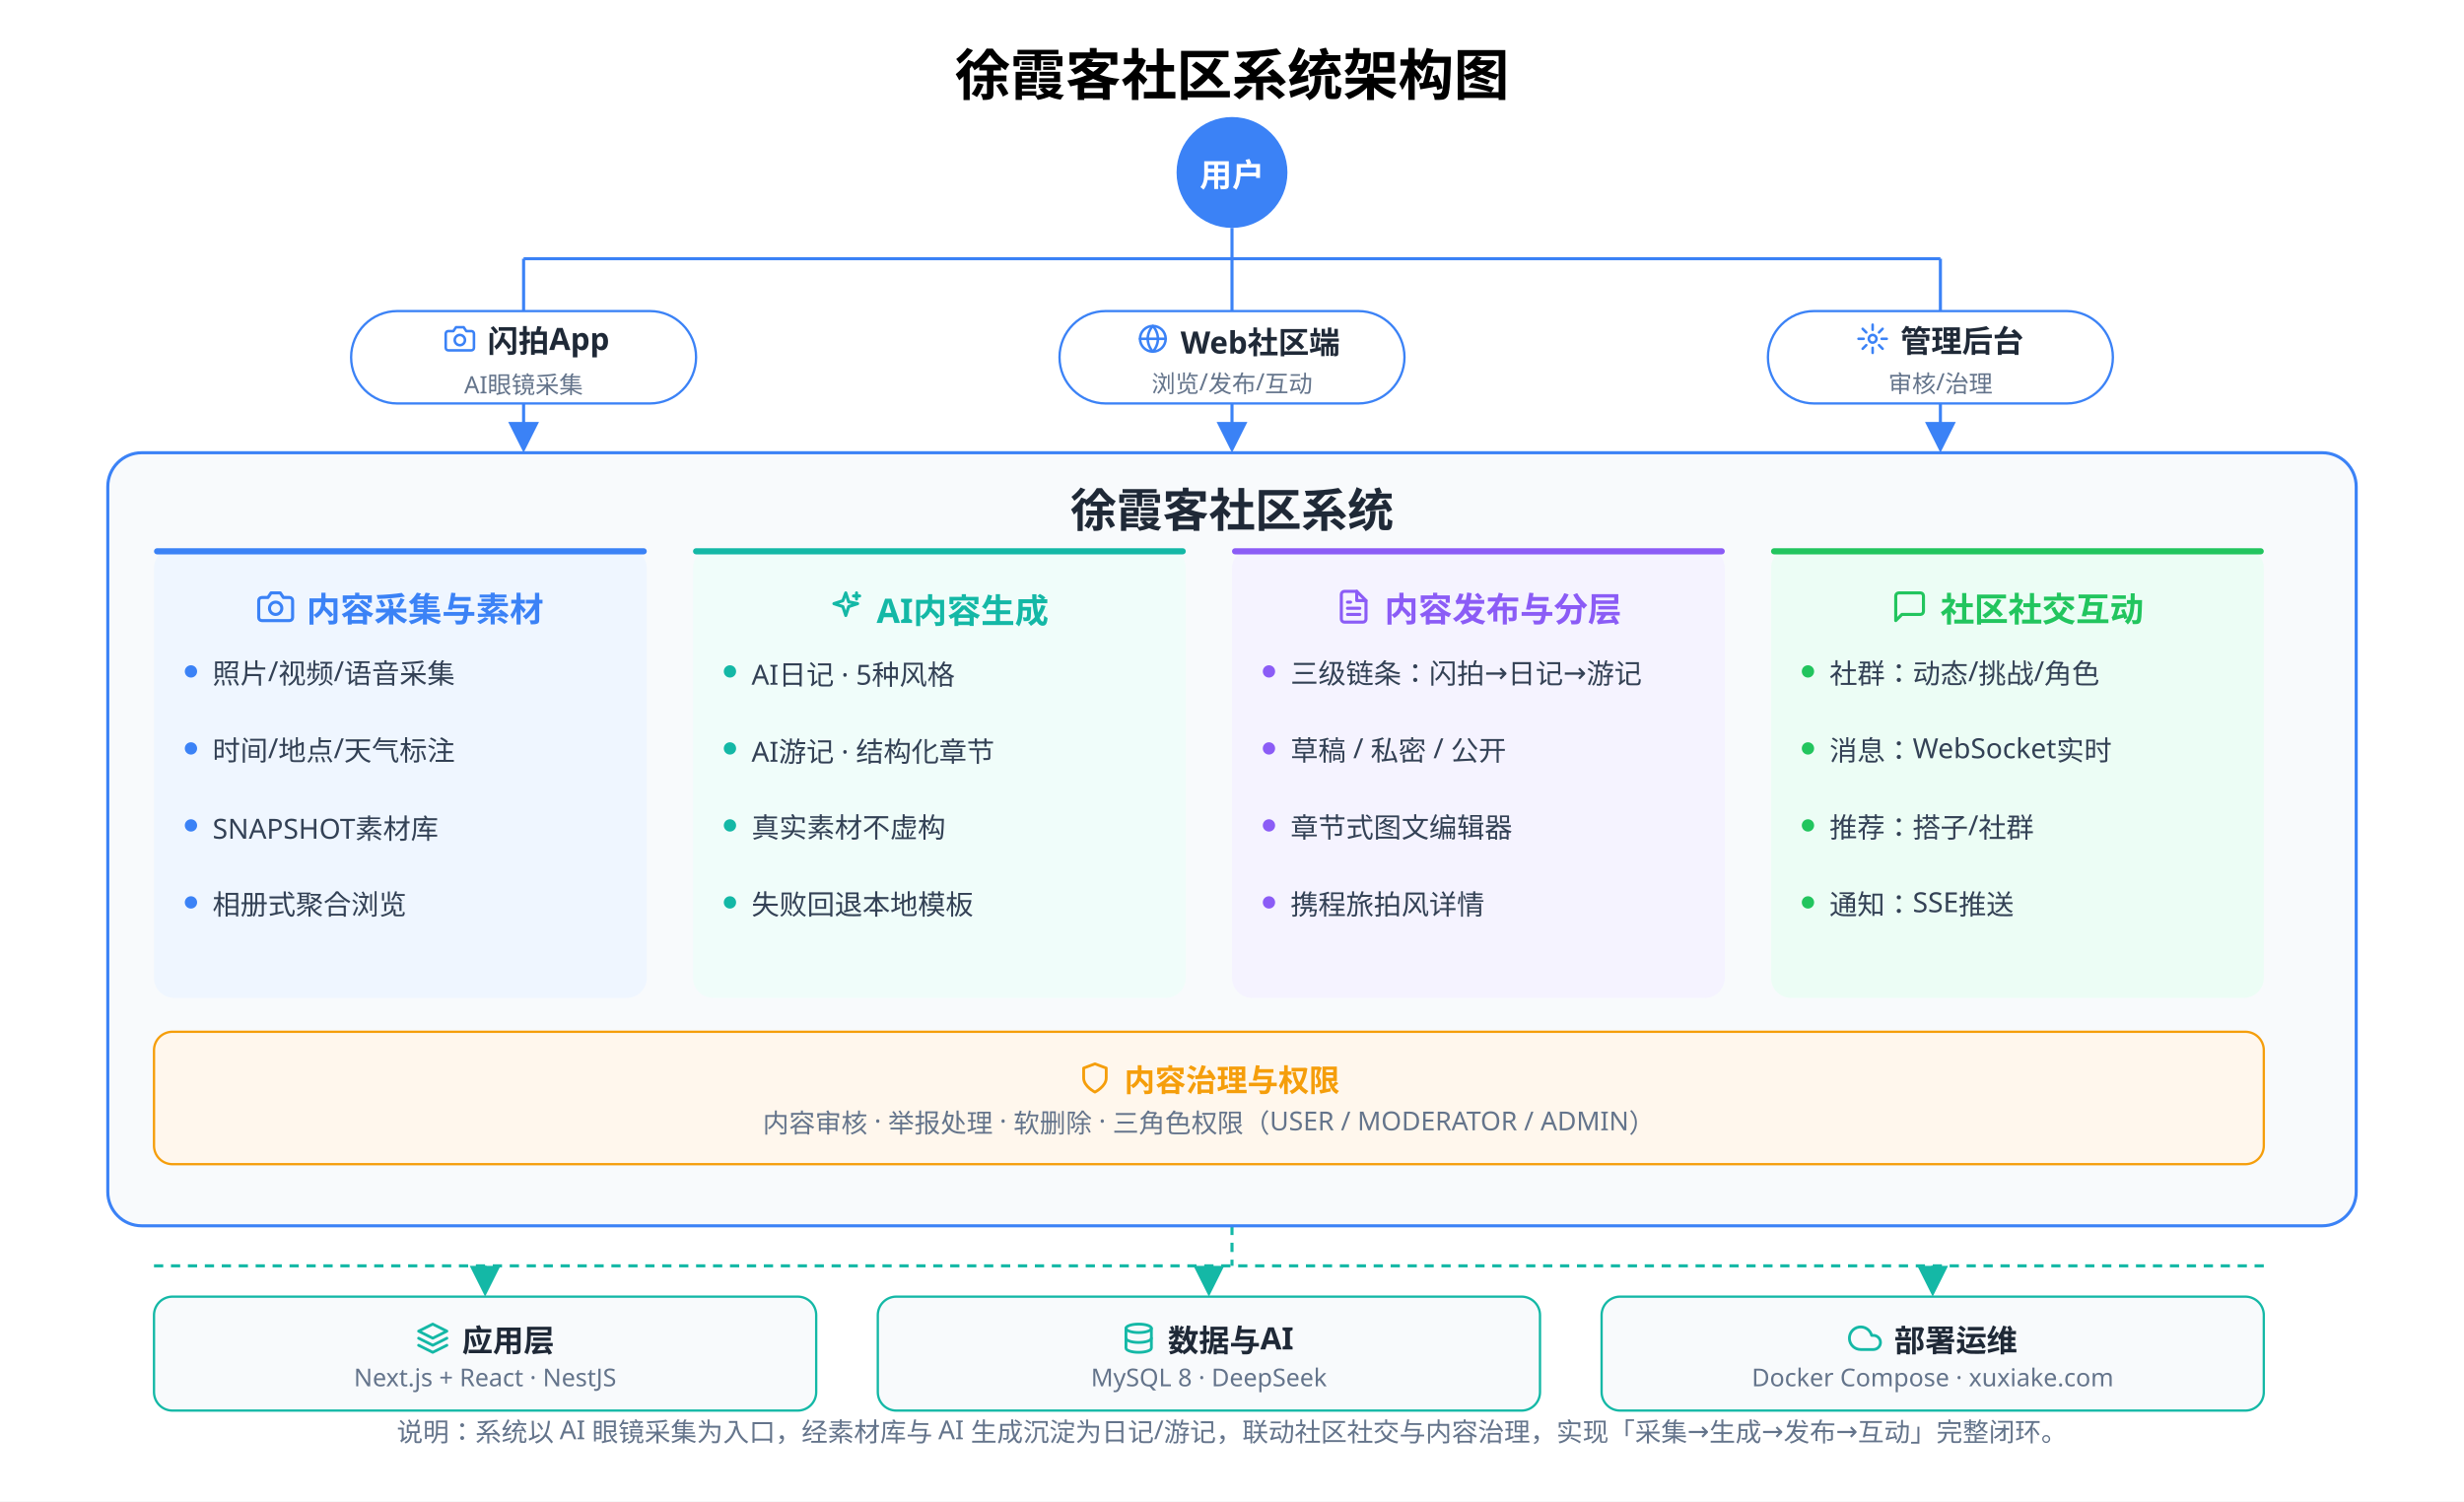
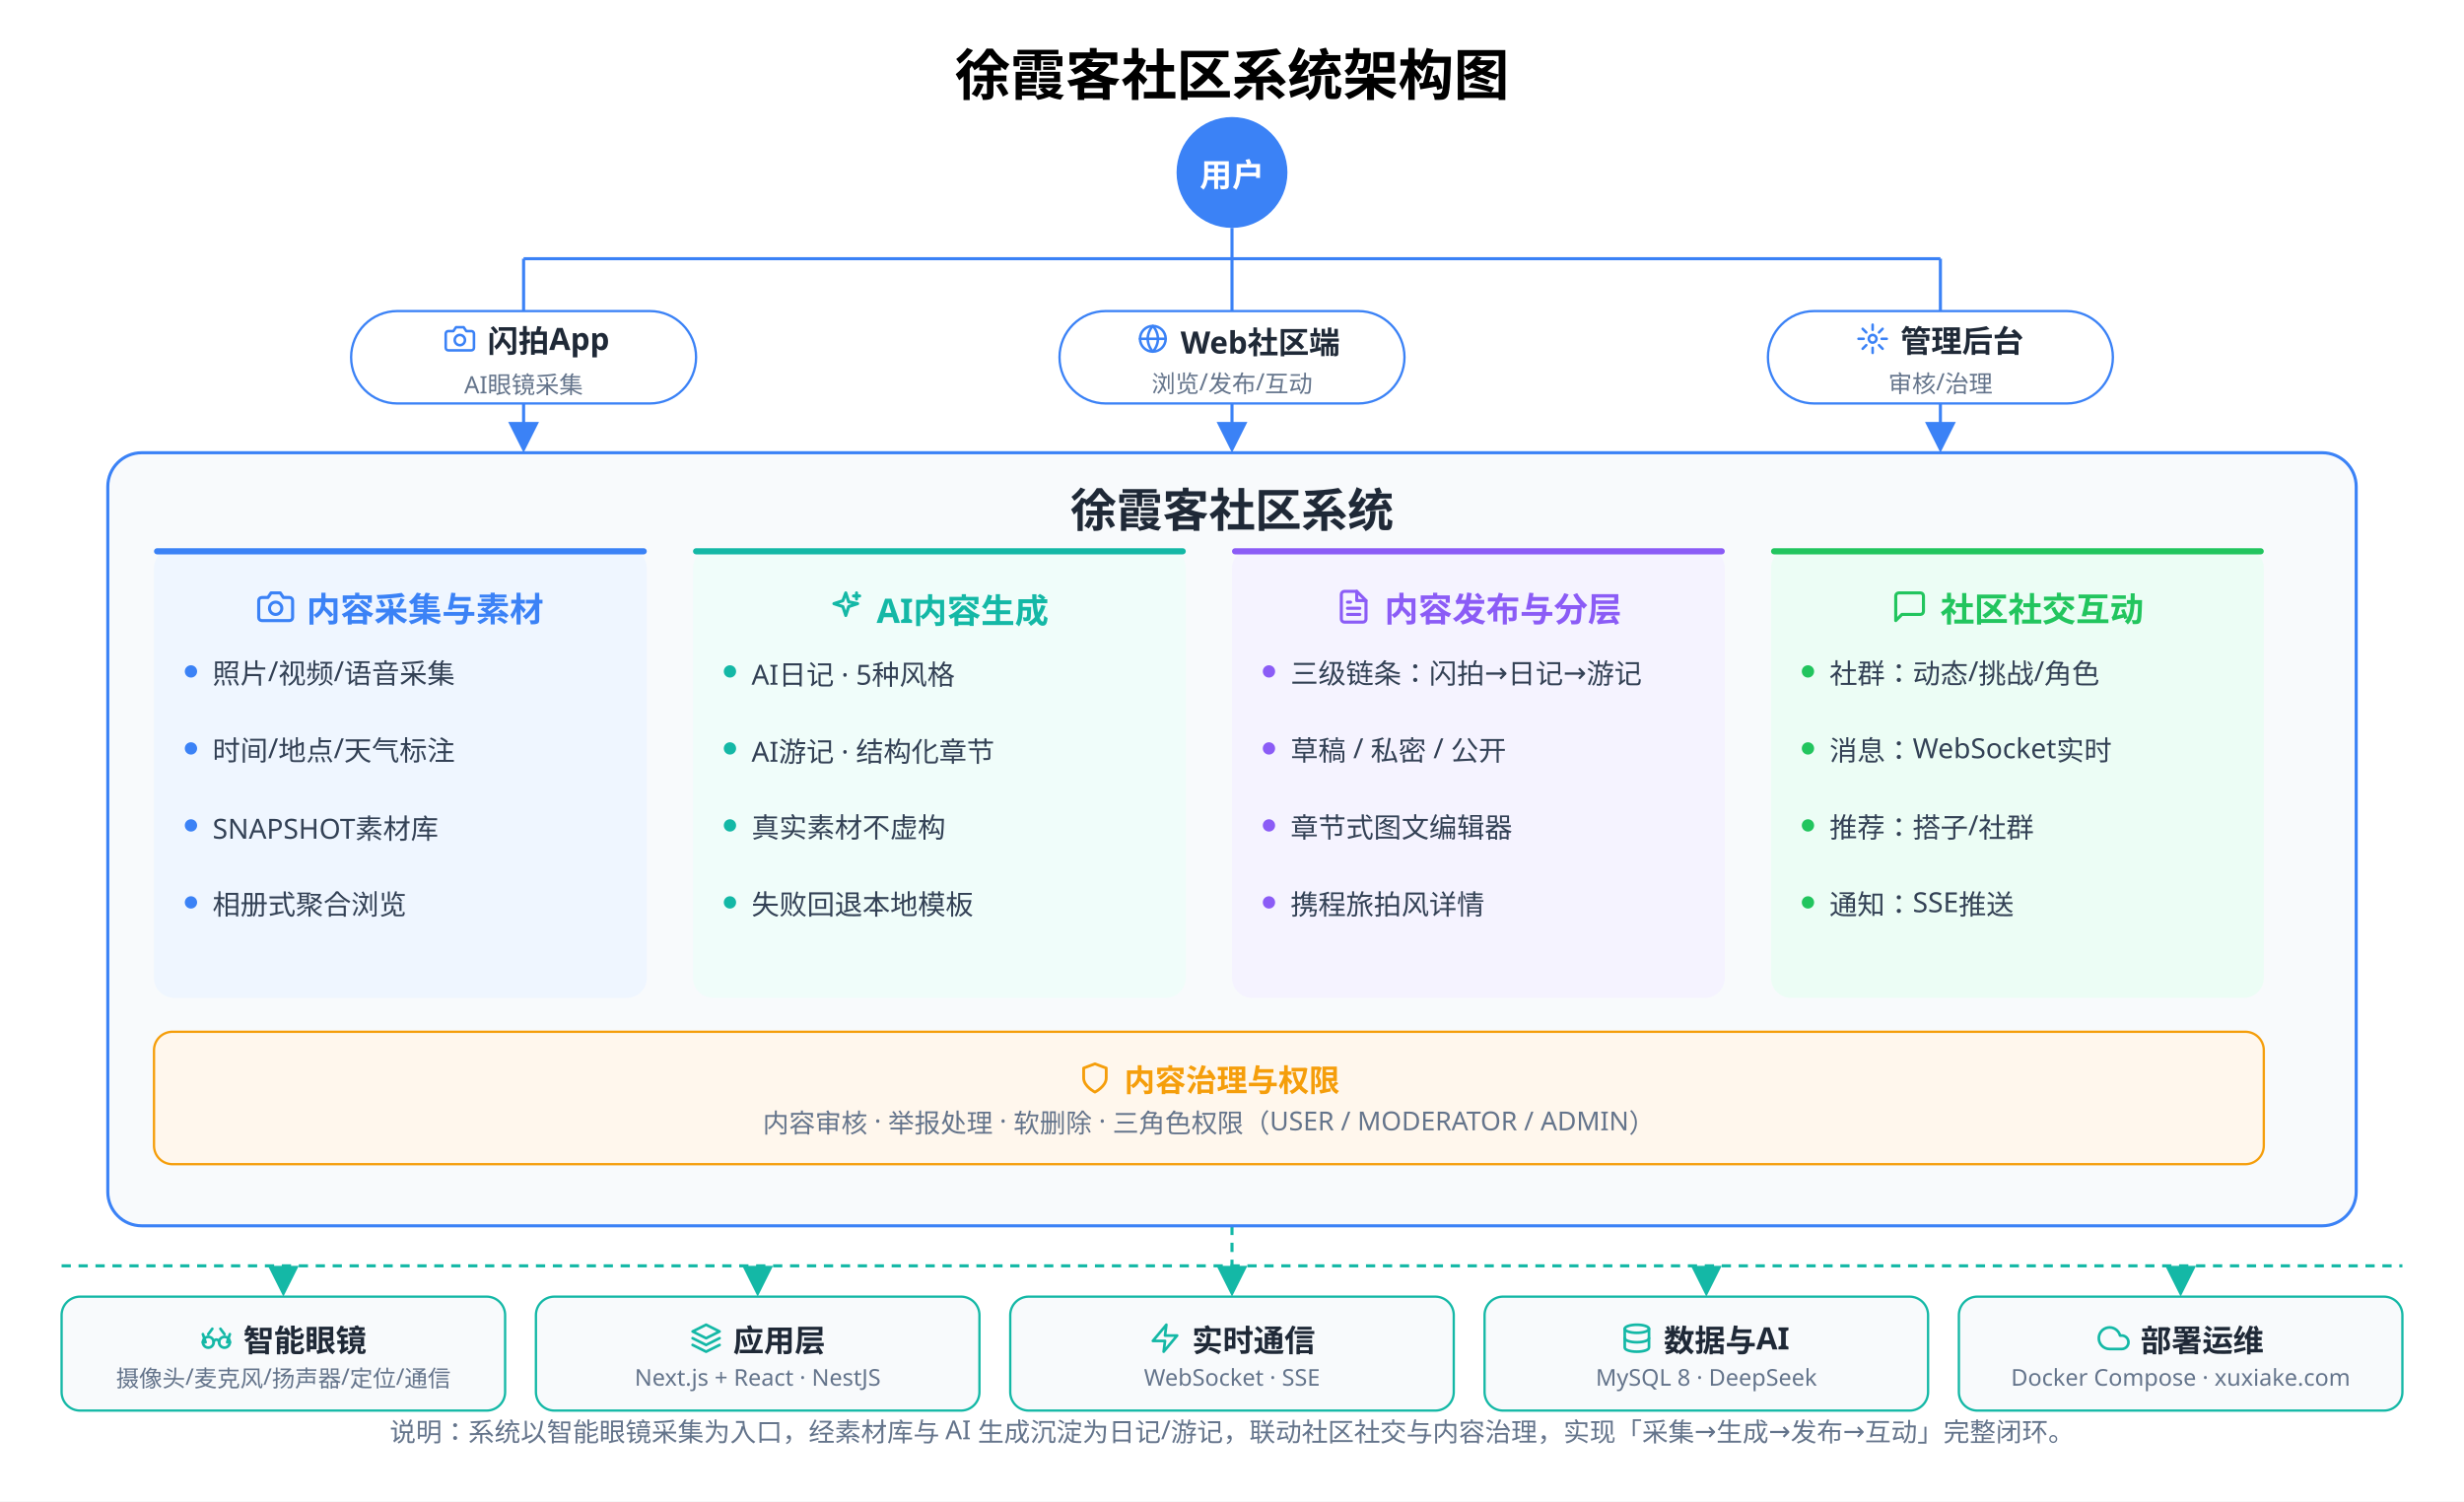
<svg xmlns="http://www.w3.org/2000/svg" width="1600" height="975" viewBox="0 0 1600 975" font-family="Microsoft YaHei, PingFang SC, sans-serif">
  <rect width="1600" height="975" fill="#FFFFFF" />
  <defs>
    <marker id="arrow" markerWidth="10" markerHeight="10" refX="8" refY="5" orient="auto">
      <path d="M0,0 L10,5 L0,10 z" fill="#3B82F6" />
    </marker>
    <marker id="arrowA" markerWidth="10" markerHeight="10" refX="8" refY="5" orient="auto">
      <path d="M0,0 L10,5 L0,10 z" fill="#14B8A6" />
    </marker>
  </defs>
  <text x="800.0" y="46" fill="#000000" font-size="36" font-weight="bold" text-anchor="middle" dominant-baseline="central">徐霞客社区系统架构图</text>
  <line x1="800" y1="148" x2="800" y2="168" stroke="#3B82F6" stroke-width="2" />
  <line x1="340" y1="168" x2="1260" y2="168" stroke="#3B82F6" stroke-width="2" />
  <line x1="340" y1="168" x2="340" y2="202.0" stroke="#3B82F6" stroke-width="2" />
  <line x1="800" y1="168" x2="800" y2="202.0" stroke="#3B82F6" stroke-width="2" />
  <line x1="1260" y1="168" x2="1260" y2="202.0" stroke="#3B82F6" stroke-width="2" />
  <line x1="340" y1="262.0" x2="340" y2="290" stroke="#3B82F6" stroke-width="2" marker-end="url(#arrow)" />
  <line x1="800" y1="262.0" x2="800" y2="290" stroke="#3B82F6" stroke-width="2" marker-end="url(#arrow)" />
  <line x1="1260" y1="262.0" x2="1260" y2="290" stroke="#3B82F6" stroke-width="2" marker-end="url(#arrow)" />
  <line x1="800" y1="796" x2="800" y2="822" stroke="#14B8A6" stroke-width="2" stroke-dasharray="6,5" />
-   <line x1="100" y1="822" x2="1470" y2="822" stroke="#14B8A6" stroke-width="2" stroke-dasharray="6,5" />
-   <line x1="315.0" y1="822" x2="315.0" y2="838" stroke="#14B8A6" stroke-width="2" stroke-dasharray="6,5" marker-end="url(#arrowA)" />
-   <line x1="785.0" y1="822" x2="785.0" y2="838" stroke="#14B8A6" stroke-width="2" stroke-dasharray="6,5" marker-end="url(#arrowA)" />
-   <line x1="1255.0" y1="822" x2="1255.0" y2="838" stroke="#14B8A6" stroke-width="2" stroke-dasharray="6,5" marker-end="url(#arrowA)" />
+   <line x1="40" y1="822" x2="1560" y2="822" stroke="#14B8A6" stroke-width="2" stroke-dasharray="6,5" />
+   <line x1="184.0" y1="822" x2="184.0" y2="838" stroke="#14B8A6" stroke-width="2" stroke-dasharray="6,5" marker-end="url(#arrowA)" />
+   <line x1="492.0" y1="822" x2="492.0" y2="838" stroke="#14B8A6" stroke-width="2" stroke-dasharray="6,5" marker-end="url(#arrowA)" />
+   <line x1="800.0" y1="822" x2="800.0" y2="838" stroke="#14B8A6" stroke-width="2" stroke-dasharray="6,5" marker-end="url(#arrowA)" />
+   <line x1="1108.0" y1="822" x2="1108.0" y2="838" stroke="#14B8A6" stroke-width="2" stroke-dasharray="6,5" marker-end="url(#arrowA)" />
+   <line x1="1416.0" y1="822" x2="1416.0" y2="838" stroke="#14B8A6" stroke-width="2" stroke-dasharray="6,5" marker-end="url(#arrowA)" />
  <circle cx="800" cy="112" r="36" fill="#3B82F6" />
  <text x="800" y="112" fill="#FFFFFF" font-size="21" font-weight="bold" text-anchor="middle" dominant-baseline="central">用户</text>
  <rect x="228.0" y="202.0" width="224" height="60" rx="30" fill="#FFFFFF" stroke="#3B82F6" stroke-width="1.5" />
  <g transform="translate(288.6,210.0) scale(0.8333)" fill="none" stroke="#3B82F6" stroke-width="2" stroke-linecap="round" stroke-linejoin="round">
    <path d="M23 19a2 2 0 0 1-2 2H3a2 2 0 0 1-2-2V8a2 2 0 0 1 2-2h4l2-3h6l2 3h4a2 2 0 0 1 2 2z" />
    <circle cx="12" cy="13" r="4" />
  </g>
  <text x="316.6" y="220" fill="#1F2937" font-size="20" font-weight="bold" text-anchor="start" dominant-baseline="central">闪拍App</text>
  <text x="340" y="248" fill="#64748B" font-size="15.5" text-anchor="middle" dominant-baseline="central">AI眼镜采集</text>
  <rect x="688.0" y="202.0" width="224" height="60" rx="30" fill="#FFFFFF" stroke="#3B82F6" stroke-width="1.5" />
  <g transform="translate(738.6,210.0) scale(0.8333)" fill="none" stroke="#3B82F6" stroke-width="2" stroke-linecap="round" stroke-linejoin="round">
    <circle cx="12" cy="12" r="10" />
    <path d="M2 12h20" />
    <path d="M12 2a15.3 15.3 0 0 1 4 10 15.3 15.3 0 0 1-4 10 15.3 15.3 0 0 1-4-10 15.3 15.3 0 0 1 4-10z" />
  </g>
  <text x="766.6" y="220" fill="#1F2937" font-size="20" font-weight="bold" text-anchor="start" dominant-baseline="central">Web社区端</text>
  <text x="800" y="248" fill="#64748B" font-size="15.5" text-anchor="middle" dominant-baseline="central">浏览/发布/互动</text>
  <rect x="1148.0" y="202.0" width="224" height="60" rx="30" fill="#FFFFFF" stroke="#3B82F6" stroke-width="1.5" />
  <g transform="translate(1206.0,210.0) scale(0.8333)" fill="none" stroke="#3B82F6" stroke-width="2" stroke-linecap="round" stroke-linejoin="round">
    <circle cx="12" cy="12" r="3" />
    <path d="M12 1v4M12 19v4M4.22 4.22l2.83 2.83M16.95 16.95l2.83 2.83M1 12h4M19 12h4M4.22 19.78l2.83-2.83M16.95 7.05l2.83-2.83" />
  </g>
  <text x="1234.0" y="220" fill="#1F2937" font-size="20" font-weight="bold" text-anchor="start" dominant-baseline="central">管理后台</text>
  <text x="1260" y="248" fill="#64748B" font-size="15.5" text-anchor="middle" dominant-baseline="central">审核/治理</text>
  <rect x="70" y="294" width="1460" height="502" rx="22" fill="#F8FAFC" stroke="#3B82F6" stroke-width="2" />
  <text x="800" y="329" fill="#1F2937" font-size="30" font-weight="bold" text-anchor="middle" dominant-baseline="central">徐霞客社区系统</text>
  <rect x="100" y="356" width="320" height="292" rx="13" fill="#EFF6FF" />
  <rect x="100" y="356" width="320" height="4" rx="2" fill="#3B82F6" />
  <g transform="translate(167.0,382.0) scale(1)" fill="none" stroke="#3B82F6" stroke-width="2" stroke-linecap="round" stroke-linejoin="round">
    <path d="M23 19a2 2 0 0 1-2 2H3a2 2 0 0 1-2-2V8a2 2 0 0 1 2-2h4l2-3h6l2 3h4a2 2 0 0 1 2 2z" />
    <circle cx="12" cy="13" r="4" />
  </g>
  <text x="199.0" y="394" fill="#3B82F6" font-size="22" font-weight="bold" text-anchor="start" dominant-baseline="central">内容采集与素材</text>
  <circle cx="124" cy="436" r="4" fill="#3B82F6" />
  <text x="138" y="436" fill="#334155" font-size="18" text-anchor="start" dominant-baseline="central">照片/视频/语音采集</text>
  <circle cx="124" cy="486" r="4" fill="#3B82F6" />
  <text x="138" y="486" fill="#334155" font-size="18" text-anchor="start" dominant-baseline="central">时间/地点/天气标注</text>
  <circle cx="124" cy="536" r="4" fill="#3B82F6" />
  <text x="138" y="536" fill="#334155" font-size="18" text-anchor="start" dominant-baseline="central">SNAPSHOT素材库</text>
  <circle cx="124" cy="586" r="4" fill="#3B82F6" />
  <text x="138" y="586" fill="#334155" font-size="18" text-anchor="start" dominant-baseline="central">相册式聚合浏览</text>
  <rect x="450" y="356" width="320" height="292" rx="13" fill="#F0FDFA" />
  <rect x="450" y="356" width="320" height="4" rx="2" fill="#14B8A6" />
  <g transform="translate(537.2,382.0) scale(1)" fill="none" stroke="#14B8A6" stroke-width="2" stroke-linecap="round" stroke-linejoin="round">
    <path d="M12 3l1.9 5.8L19.7 10l-5.8 1.9L12 17.7l-1.9-5.8L4.3 10l5.8-1.9z" />
    <path d="M19 3v4M17 5h4" />
  </g>
  <text x="569.2" y="394" fill="#14B8A6" font-size="22" font-weight="bold" text-anchor="start" dominant-baseline="central">AI内容生成</text>
  <circle cx="474" cy="436" r="4" fill="#14B8A6" />
  <text x="488" y="436" fill="#334155" font-size="18" text-anchor="start" dominant-baseline="central">AI日记 · 5种风格</text>
  <circle cx="474" cy="486" r="4" fill="#14B8A6" />
  <text x="488" y="486" fill="#334155" font-size="18" text-anchor="start" dominant-baseline="central">AI游记 · 结构化章节</text>
  <circle cx="474" cy="536" r="4" fill="#14B8A6" />
  <text x="488" y="536" fill="#334155" font-size="18" text-anchor="start" dominant-baseline="central">真实素材不虚构</text>
  <circle cx="474" cy="586" r="4" fill="#14B8A6" />
  <text x="488" y="586" fill="#334155" font-size="18" text-anchor="start" dominant-baseline="central">失败回退本地模板</text>
  <rect x="800" y="356" width="320" height="292" rx="13" fill="#F5F3FF" />
  <rect x="800" y="356" width="320" height="4" rx="2" fill="#8B5CF6" />
  <g transform="translate(867.0,382.0) scale(1)" fill="none" stroke="#8B5CF6" stroke-width="2" stroke-linecap="round" stroke-linejoin="round">
    <path d="M14 2H6a2 2 0 0 0-2 2v16a2 2 0 0 0 2 2h12a2 2 0 0 0 2-2V8z" />
    <path d="M14 2v6h6" />
    <path d="M16 13H8M16 17H8M10 9H8" />
  </g>
  <text x="899.0" y="394" fill="#8B5CF6" font-size="22" font-weight="bold" text-anchor="start" dominant-baseline="central">内容发布与分层</text>
  <circle cx="824" cy="436" r="4" fill="#8B5CF6" />
  <text x="838" y="436" fill="#334155" font-size="18" text-anchor="start" dominant-baseline="central">三级链条：闪拍→日记→游记</text>
  <circle cx="824" cy="486" r="4" fill="#8B5CF6" />
  <text x="838" y="486" fill="#334155" font-size="18" text-anchor="start" dominant-baseline="central">草稿 / 私密 / 公开</text>
  <circle cx="824" cy="536" r="4" fill="#8B5CF6" />
  <text x="838" y="536" fill="#334155" font-size="18" text-anchor="start" dominant-baseline="central">章节式图文编辑器</text>
  <circle cx="824" cy="586" r="4" fill="#8B5CF6" />
  <text x="838" y="586" fill="#334155" font-size="18" text-anchor="start" dominant-baseline="central">携程旅拍风详情</text>
  <rect x="1150" y="356" width="320" height="292" rx="13" fill="#ECFDF5" />
  <rect x="1150" y="356" width="320" height="4" rx="2" fill="#22C55E" />
  <g transform="translate(1228.0,382.0) scale(1)" fill="none" stroke="#22C55E" stroke-width="2" stroke-linecap="round" stroke-linejoin="round">
    <path d="M21 15a2 2 0 0 1-2 2H7l-4 4V5a2 2 0 0 1 2-2h14a2 2 0 0 1 2 2z" />
  </g>
  <text x="1260.0" y="394" fill="#22C55E" font-size="22" font-weight="bold" text-anchor="start" dominant-baseline="central">社区社交互动</text>
  <circle cx="1174" cy="436" r="4" fill="#22C55E" />
  <text x="1188" y="436" fill="#334155" font-size="18" text-anchor="start" dominant-baseline="central">社群：动态/挑战/角色</text>
  <circle cx="1174" cy="486" r="4" fill="#22C55E" />
  <text x="1188" y="486" fill="#334155" font-size="18" text-anchor="start" dominant-baseline="central">消息：WebSocket实时</text>
  <circle cx="1174" cy="536" r="4" fill="#22C55E" />
  <text x="1188" y="536" fill="#334155" font-size="18" text-anchor="start" dominant-baseline="central">推荐：搭子/社群</text>
  <circle cx="1174" cy="586" r="4" fill="#22C55E" />
  <text x="1188" y="586" fill="#334155" font-size="18" text-anchor="start" dominant-baseline="central">通知：SSE推送</text>
  <rect x="100" y="670" width="1370" height="86" rx="12" fill="#FFF7ED" stroke="#F59E0B" stroke-width="1.5" />
  <g transform="translate(700.0,689.0) scale(0.9167)" fill="none" stroke="#F59E0B" stroke-width="2" stroke-linecap="round" stroke-linejoin="round">
    <path d="M12 22s8-4 8-10V5l-8-3-8 3v7c0 6 8 10 8 10z" />
  </g>
  <text x="730.0" y="700" fill="#F59E0B" font-size="20" font-weight="bold" text-anchor="start" dominant-baseline="central">内容治理与权限</text>
  <text x="785.0" y="728" fill="#64748B" font-size="17" text-anchor="middle" dominant-baseline="central">内容审核 · 举报处理 · 软删除 · 三角色权限（USER / MODERATOR / ADMIN）</text>
-   <rect x="100" y="842" width="430" height="74" rx="12" fill="#F8FAFC" stroke="#14B8A6" stroke-width="1.5" />
-   <g transform="translate(270.0,858.0) scale(0.9167)" fill="none" stroke="#14B8A6" stroke-width="2" stroke-linecap="round" stroke-linejoin="round">
+   <rect x="40" y="842" width="288" height="74" rx="12" fill="#F8FAFC" stroke="#14B8A6" stroke-width="1.5" />
+   <g transform="translate(130.0,858.5) scale(0.875)" fill="none" stroke="#14B8A6" stroke-width="2" stroke-linecap="round" stroke-linejoin="round">
+     <circle cx="6" cy="15" r="4" />
+     <circle cx="18" cy="15" r="4" />
+     <path d="M14 15a2 2 0 0 0-2-2 2 2 0 0 0-2 2" />
+     <path d="M2 15h2M20 15h2M4 15l-2-6M20 15l2-6M6 9l3-4M18 9l-3-4" />
+   </g>
+   <text x="158.0" y="869" fill="#1F2937" font-size="20" font-weight="bold" text-anchor="start" dominant-baseline="central">智能眼镜</text>
+   <text x="184.0" y="894" fill="#64748B" font-size="15" text-anchor="middle" dominant-baseline="central">摄像头/麦克风/扬声器/定位/通信</text>
+   <rect x="348" y="842" width="288" height="74" rx="12" fill="#F8FAFC" stroke="#14B8A6" stroke-width="1.5" />
+   <g transform="translate(448.0,858.5) scale(0.875)" fill="none" stroke="#14B8A6" stroke-width="2" stroke-linecap="round" stroke-linejoin="round">
    <path d="M12 2L2 7l10 5 10-5-10-5z" />
    <path d="M2 17l10 5 10-5" />
    <path d="M2 12l10 5 10-5" />
  </g>
-   <text x="300.0" y="869" fill="#1F2937" font-size="20" font-weight="bold" text-anchor="start" dominant-baseline="central">应用层</text>
-   <text x="315.0" y="894" fill="#64748B" font-size="16" text-anchor="middle" dominant-baseline="central">Next.js + React · NestJS</text>
-   <rect x="570" y="842" width="430" height="74" rx="12" fill="#F8FAFC" stroke="#14B8A6" stroke-width="1.5" />
-   <g transform="translate(728.4,858.0) scale(0.9167)" fill="none" stroke="#14B8A6" stroke-width="2" stroke-linecap="round" stroke-linejoin="round">
+   <text x="476.0" y="869" fill="#1F2937" font-size="20" font-weight="bold" text-anchor="start" dominant-baseline="central">应用层</text>
+   <text x="492.0" y="894" fill="#64748B" font-size="15" text-anchor="middle" dominant-baseline="central">Next.js + React · NestJS</text>
+   <rect x="656" y="842" width="288" height="74" rx="12" fill="#F8FAFC" stroke="#14B8A6" stroke-width="1.5" />
+   <g transform="translate(746.0,858.5) scale(0.875)" fill="none" stroke="#14B8A6" stroke-width="2" stroke-linecap="round" stroke-linejoin="round">
+     <path d="M13 2L3 14h9l-1 8 10-12h-9l1-8z" />
+   </g>
+   <text x="774.0" y="869" fill="#1F2937" font-size="20" font-weight="bold" text-anchor="start" dominant-baseline="central">实时通信</text>
+   <text x="800.0" y="894" fill="#64748B" font-size="15" text-anchor="middle" dominant-baseline="central">WebSocket · SSE</text>
+   <rect x="964" y="842" width="288" height="74" rx="12" fill="#F8FAFC" stroke="#14B8A6" stroke-width="1.5" />
+   <g transform="translate(1052.4,858.5) scale(0.875)" fill="none" stroke="#14B8A6" stroke-width="2" stroke-linecap="round" stroke-linejoin="round">
    <ellipse cx="12" cy="5" rx="9" ry="3" />
    <path d="M21 12c0 1.66-4 3-9 3s-9-1.34-9-3" />
    <path d="M3 5v14c0 1.66 4 3 9 3s9-1.34 9-3V5" />
  </g>
-   <text x="758.4" y="869" fill="#1F2937" font-size="20" font-weight="bold" text-anchor="start" dominant-baseline="central">数据与AI</text>
-   <text x="785.0" y="894" fill="#64748B" font-size="16" text-anchor="middle" dominant-baseline="central">MySQL 8 · DeepSeek</text>
-   <rect x="1040" y="842" width="430" height="74" rx="12" fill="#F8FAFC" stroke="#14B8A6" stroke-width="1.5" />
-   <g transform="translate(1200.0,858.0) scale(0.9167)" fill="none" stroke="#14B8A6" stroke-width="2" stroke-linecap="round" stroke-linejoin="round">
+   <text x="1080.4" y="869" fill="#1F2937" font-size="20" font-weight="bold" text-anchor="start" dominant-baseline="central">数据与AI</text>
+   <text x="1108.0" y="894" fill="#64748B" font-size="15" text-anchor="middle" dominant-baseline="central">MySQL 8 · DeepSeek</text>
+   <rect x="1272" y="842" width="288" height="74" rx="12" fill="#F8FAFC" stroke="#14B8A6" stroke-width="1.5" />
+   <g transform="translate(1362.0,858.5) scale(0.875)" fill="none" stroke="#14B8A6" stroke-width="2" stroke-linecap="round" stroke-linejoin="round">
    <path d="M18 10h-1.26A8 8 0 1 0 9 20h9a5 5 0 0 0 0-10z" />
  </g>
-   <text x="1230.0" y="869" fill="#1F2937" font-size="20" font-weight="bold" text-anchor="start" dominant-baseline="central">部署运维</text>
-   <text x="1255.0" y="894" fill="#64748B" font-size="16" text-anchor="middle" dominant-baseline="central">Docker Compose · xuxiake.com</text>
-   <text x="800.0" y="936" fill="#64748B" font-size="17" text-anchor="middle">说明：系统以 AI 眼镜采集为入口，经素材库与 AI 生成沉淀为日记/游记，联动社区社交与内容治理，实现「采集→生成→发布→互动」完整闭环。</text>
+   <text x="1390.0" y="869" fill="#1F2937" font-size="20" font-weight="bold" text-anchor="start" dominant-baseline="central">部署运维</text>
+   <text x="1416.0" y="894" fill="#64748B" font-size="15" text-anchor="middle" dominant-baseline="central">Docker Compose · xuxiake.com</text>
+   <text x="800.0" y="936" fill="#64748B" font-size="17" text-anchor="middle">说明：系统以智能眼镜采集为入口，经素材库与 AI 生成沉淀为日记/游记，联动社区社交与内容治理，实现「采集→生成→发布→互动」完整闭环。</text>
</svg>
